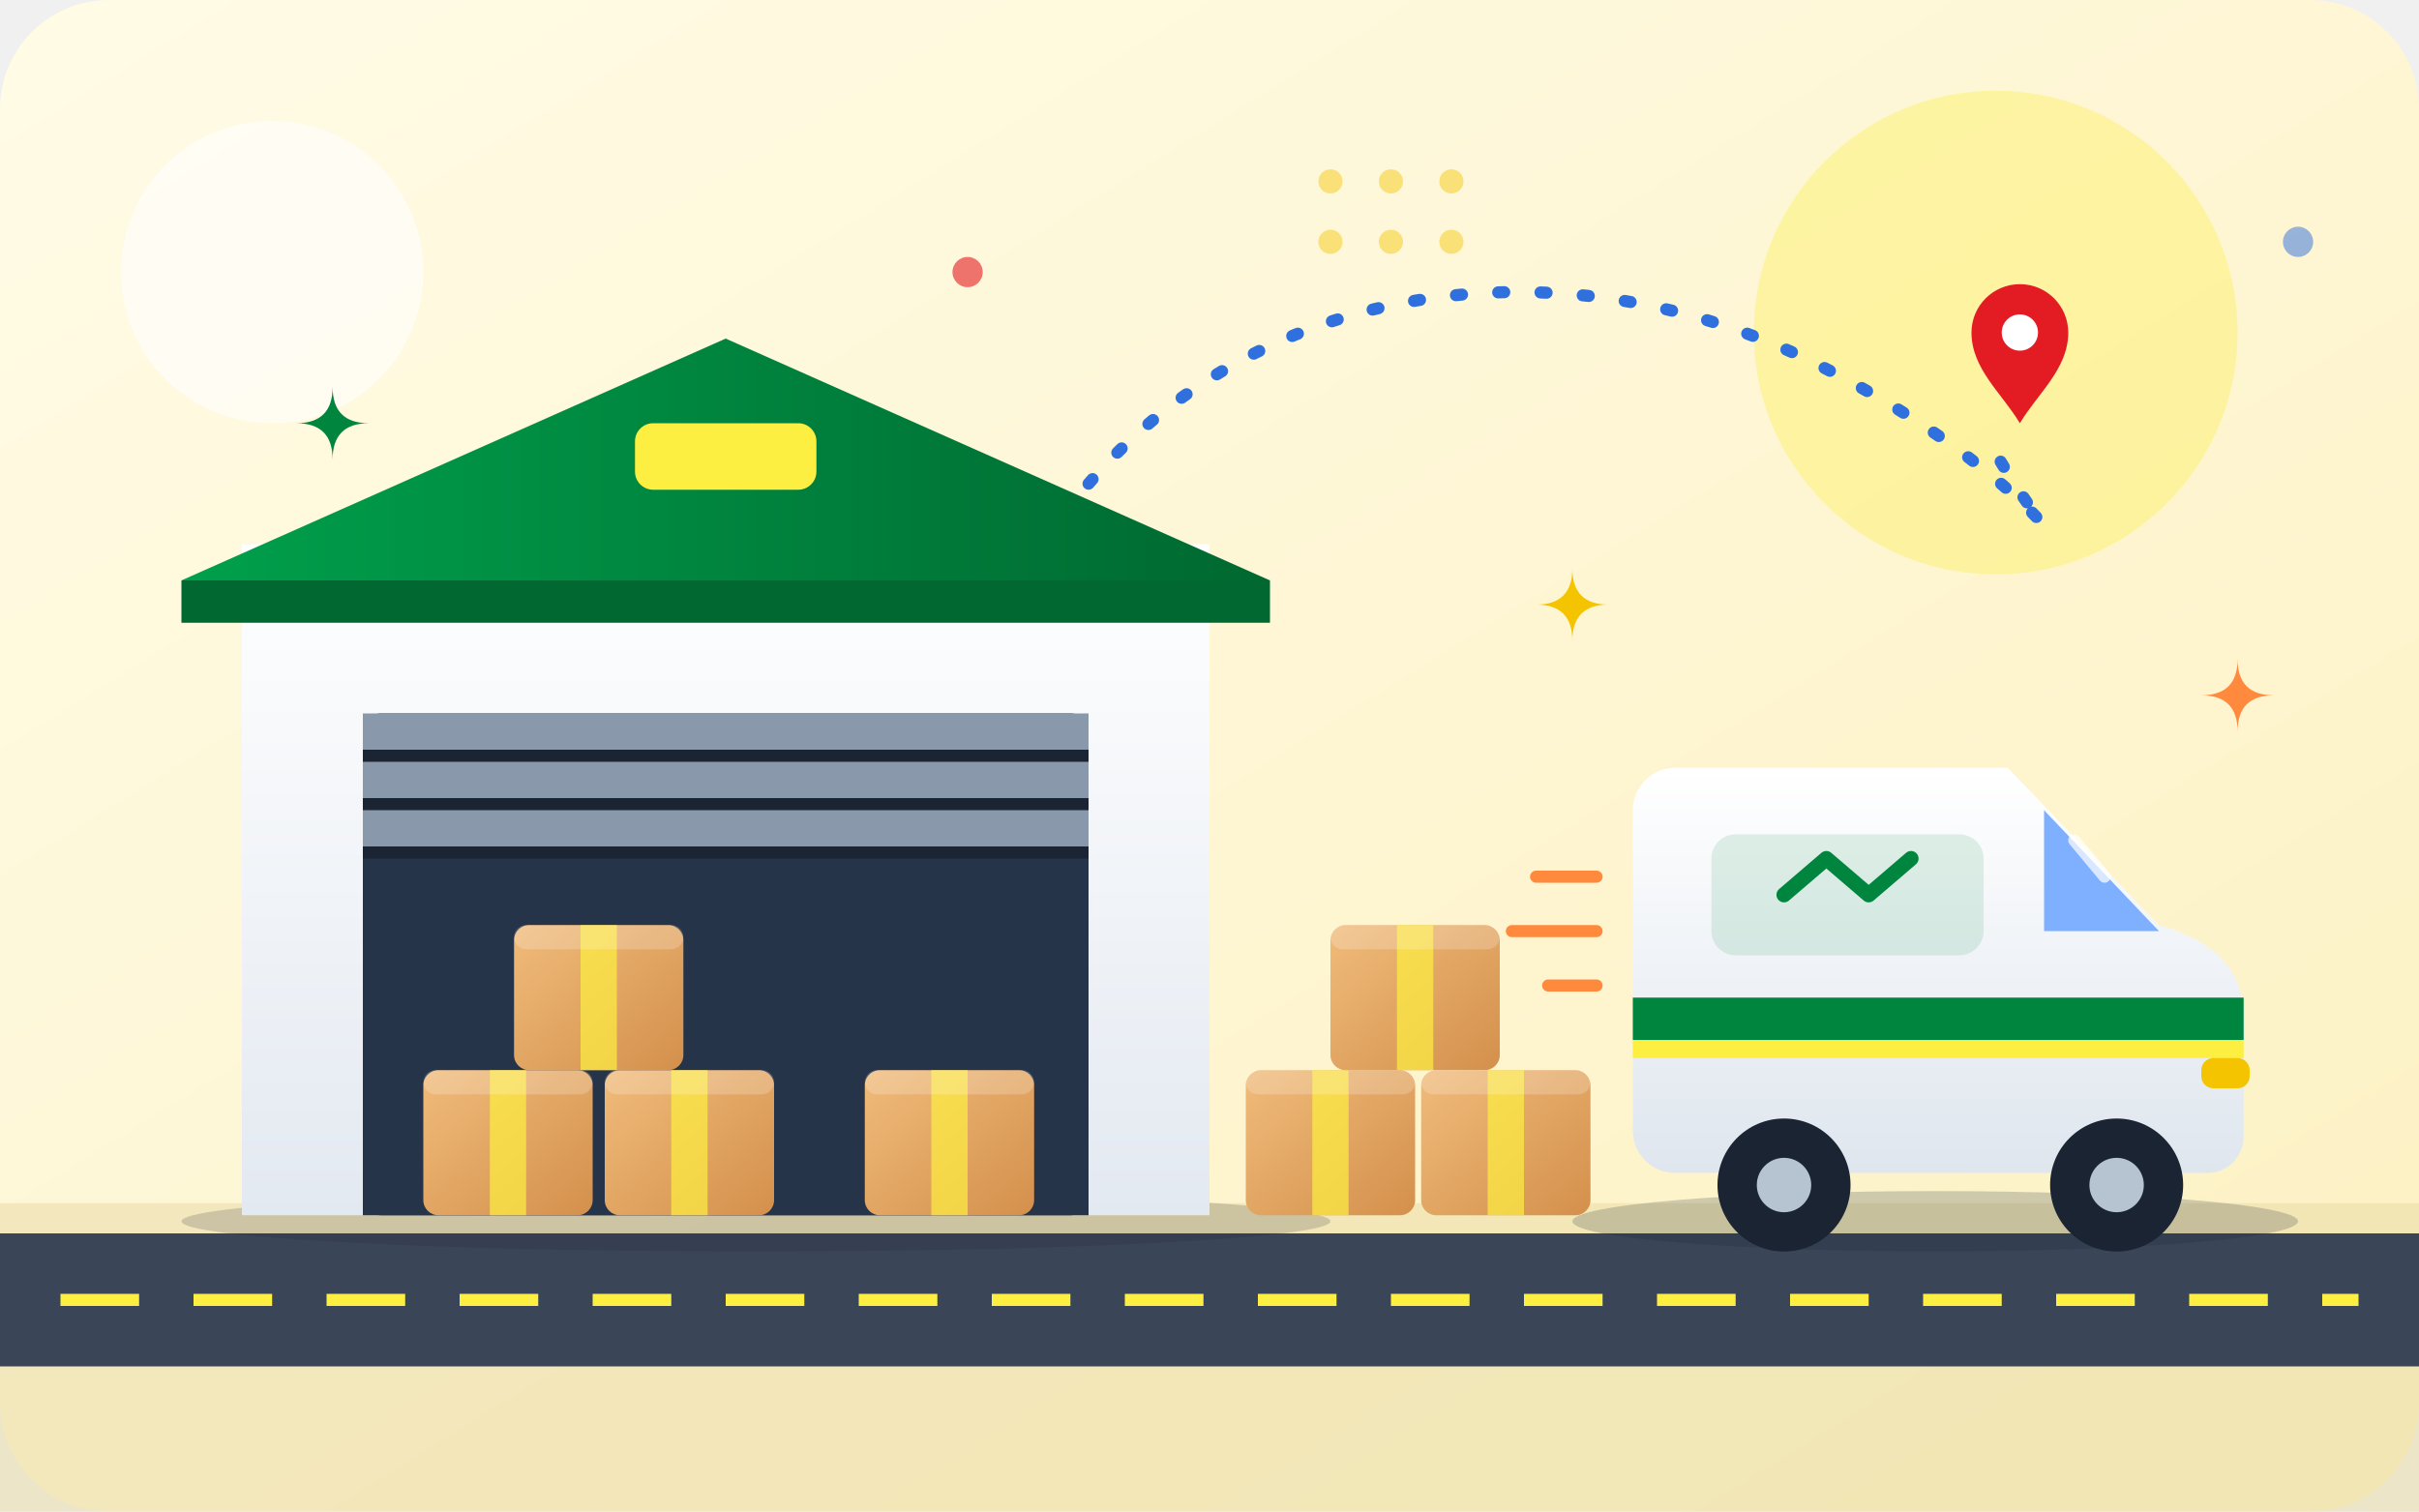
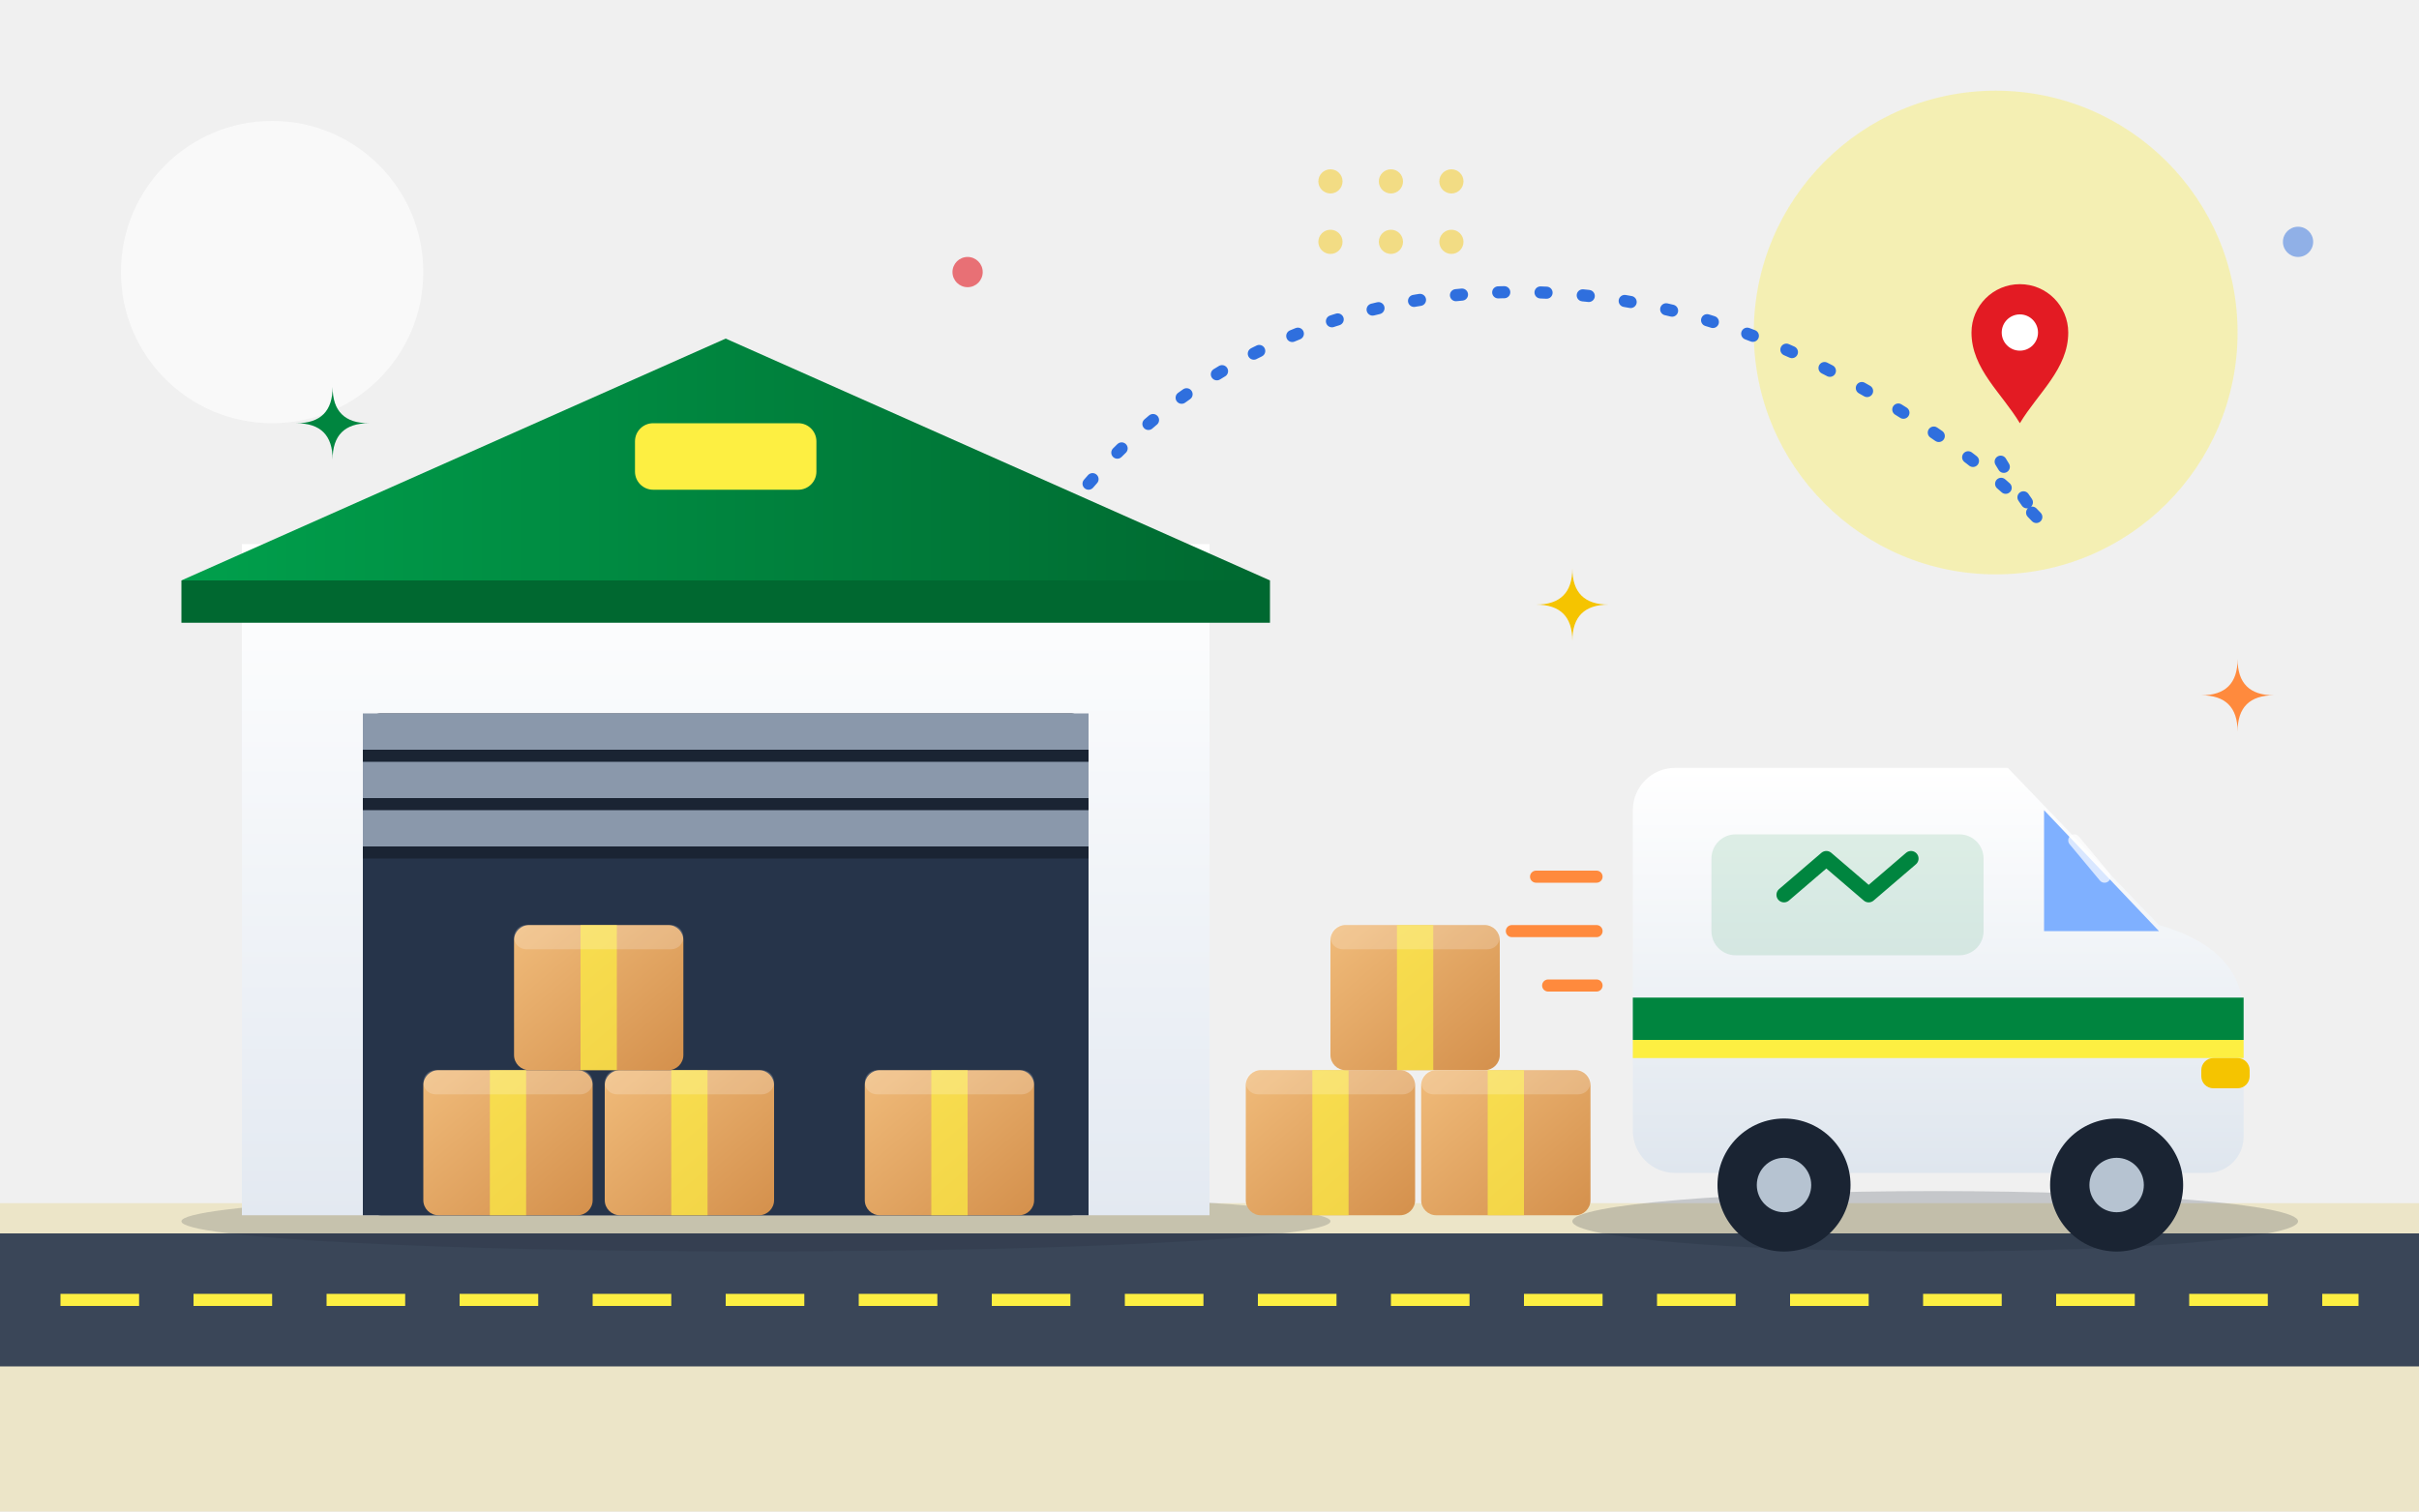
<svg xmlns="http://www.w3.org/2000/svg" width="800" height="500" viewBox="0 0 800 500" role="img" aria-labelledby="transport-logistique-title">
  <defs>
    <linearGradient id="transport-logistique-bg" x1="0" y1="0" x2="1" y2="1">
      <stop offset="0" stop-color="#fffbe6" />
      <stop offset="1" stop-color="#fdf1c2" />
    </linearGradient>
    <linearGradient id="transport-logistique-wall" x1="0" y1="0" x2="0" y2="1">
      <stop offset="0" stop-color="#ffffff" />
      <stop offset="1" stop-color="#e3e9f1" />
    </linearGradient>
    <linearGradient id="transport-logistique-roof" x1="0" y1="0" x2="1" y2="0">
      <stop offset="0" stop-color="#00a04c" />
      <stop offset="1" stop-color="#006830" />
    </linearGradient>
    <linearGradient id="transport-logistique-box" x1="0" y1="0" x2="1" y2="1">
      <stop offset="0" stop-color="#f0bb7a" />
      <stop offset="1" stop-color="#d4904c" />
    </linearGradient>
    <linearGradient id="transport-logistique-van" x1="0" y1="0" x2="0" y2="1">
      <stop offset="0" stop-color="#ffffff" />
      <stop offset="1" stop-color="#dfe6ee" />
    </linearGradient>
    <g id="transport-logistique-b">
      <rect width="56" height="48" rx="5" fill="url(#transport-logistique-box)" />
      <rect x="22" width="12" height="48" fill="#fdef42" opacity=".7" />
      <rect width="56" height="8" rx="4" fill="#fff" opacity=".2" />
    </g>
    <path id="transport-logistique-spark" d="M0-12Q0 0 12 0Q0 0 0 12Q0 0-12 0Q0 0 0-12Z" />
  </defs>
-   <rect width="800" height="500" rx="36" fill="url(#transport-logistique-bg)" />
  <circle cx="660" cy="110" r="80" fill="#fdef42" opacity=".35" />
  <circle cx="90" cy="90" r="50" fill="#ffffff" opacity=".6" />
  <g fill="#f5c400" opacity=".45">
    <circle cx="440" cy="60" r="4" />
    <circle cx="460" cy="60" r="4" />
    <circle cx="480" cy="60" r="4" />
    <circle cx="440" cy="80" r="4" />
    <circle cx="460" cy="80" r="4" />
    <circle cx="480" cy="80" r="4" />
  </g>
  <path d="M360 160C420 90 520 80 600 120S690 200 660 150" fill="none" stroke="#2f6fde" stroke-width="4" stroke-dasharray="2 12" stroke-linecap="round" />
  <path transform="translate(668 140)" d="M0 0C-6-10-16-18-16-30A16 16 0 1 1 16-30C16-18 6-10 0 0Z" fill="#e31b23" />
  <circle cx="668" cy="110" r="6" fill="#fff" />
  <rect x="0" y="398" width="800" height="102" fill="#e9dca8" opacity=".55" />
  <rect x="0" y="408" width="800" height="44" fill="#3a4658" />
  <path d="M20 430H780" stroke="#fdef42" stroke-width="4" stroke-dasharray="26 18" />
  <ellipse cx="250" cy="404" rx="190" ry="10" fill="#1a2433" opacity=".18" />
  <rect x="80" y="180" width="320" height="222" fill="url(#transport-logistique-wall)" />
  <path d="M60 192L240 112L420 192Z" fill="url(#transport-logistique-roof)" />
  <path d="M60 192H420V206H60Z" fill="#006830" />
  <rect x="210" y="140" width="60" height="22" rx="6" fill="#fdef42" />
  <rect x="120" y="236" width="240" height="166" rx="6" fill="#1a2433" />
  <g fill="#8a98ab">
    <rect x="120" y="236" width="240" height="12" />
    <rect x="120" y="252" width="240" height="12" />
    <rect x="120" y="268" width="240" height="12" />
  </g>
  <rect x="120" y="284" width="240" height="118" fill="#26344a" />
  <use href="#transport-logistique-b" x="140" y="354" />
  <use href="#transport-logistique-b" x="200" y="354" />
  <use href="#transport-logistique-b" x="170" y="306" />
  <use href="#transport-logistique-b" x="286" y="354" />
  <use href="#transport-logistique-b" x="412" y="354" />
  <use href="#transport-logistique-b" x="440" y="306" />
  <use href="#transport-logistique-b" x="470" y="354" />
  <ellipse cx="640" cy="404" rx="120" ry="10" fill="#1a2433" opacity=".2" />
  <path d="M540 268a14 14 0 0 1 14-14h110l50 52c14 4 28 12 28 30v40a12 12 0 0 1-12 12H554a14 14 0 0 1-14-14Z" fill="url(#transport-logistique-van)" />
  <path d="M676 268l38 40h-38Z" fill="#7fb0ff" />
  <path d="M686 278l10 12" stroke="#fff" stroke-width="4" stroke-linecap="round" opacity=".7" />
  <rect x="540" y="330" width="202" height="14" fill="#00853f" />
  <rect x="540" y="344" width="202" height="6" fill="#fdef42" />
  <rect x="566" y="276" width="90" height="40" rx="8" fill="#00853f" opacity=".12" />
  <path d="M590 296l14-12 14 12 14-12" fill="none" stroke="#00853f" stroke-width="5" stroke-linecap="round" stroke-linejoin="round" />
  <rect x="728" y="350" width="16" height="10" rx="4" fill="#f5c400" />
  <circle cx="590" cy="392" r="22" fill="#1a2433" />
  <circle cx="590" cy="392" r="9" fill="#b6c3d1" />
  <circle cx="700" cy="392" r="22" fill="#1a2433" />
  <circle cx="700" cy="392" r="9" fill="#b6c3d1" />
  <g stroke="#ff8a3d" stroke-width="4" stroke-linecap="round">
    <path d="M508 290H528" />
    <path d="M500 308H528" />
    <path d="M512 326H528" />
  </g>
  <use href="#transport-logistique-spark" x="110" y="140" fill="#00853f" />
  <use href="#transport-logistique-spark" x="520" y="200" fill="#f5c400" />
  <use href="#transport-logistique-spark" x="740" y="230" fill="#ff8a3d" />
  <circle cx="320" cy="90" r="5" fill="#e31b23" opacity=".6" />
  <circle cx="760" cy="80" r="5" fill="#2f6fde" opacity=".5" />
</svg>
